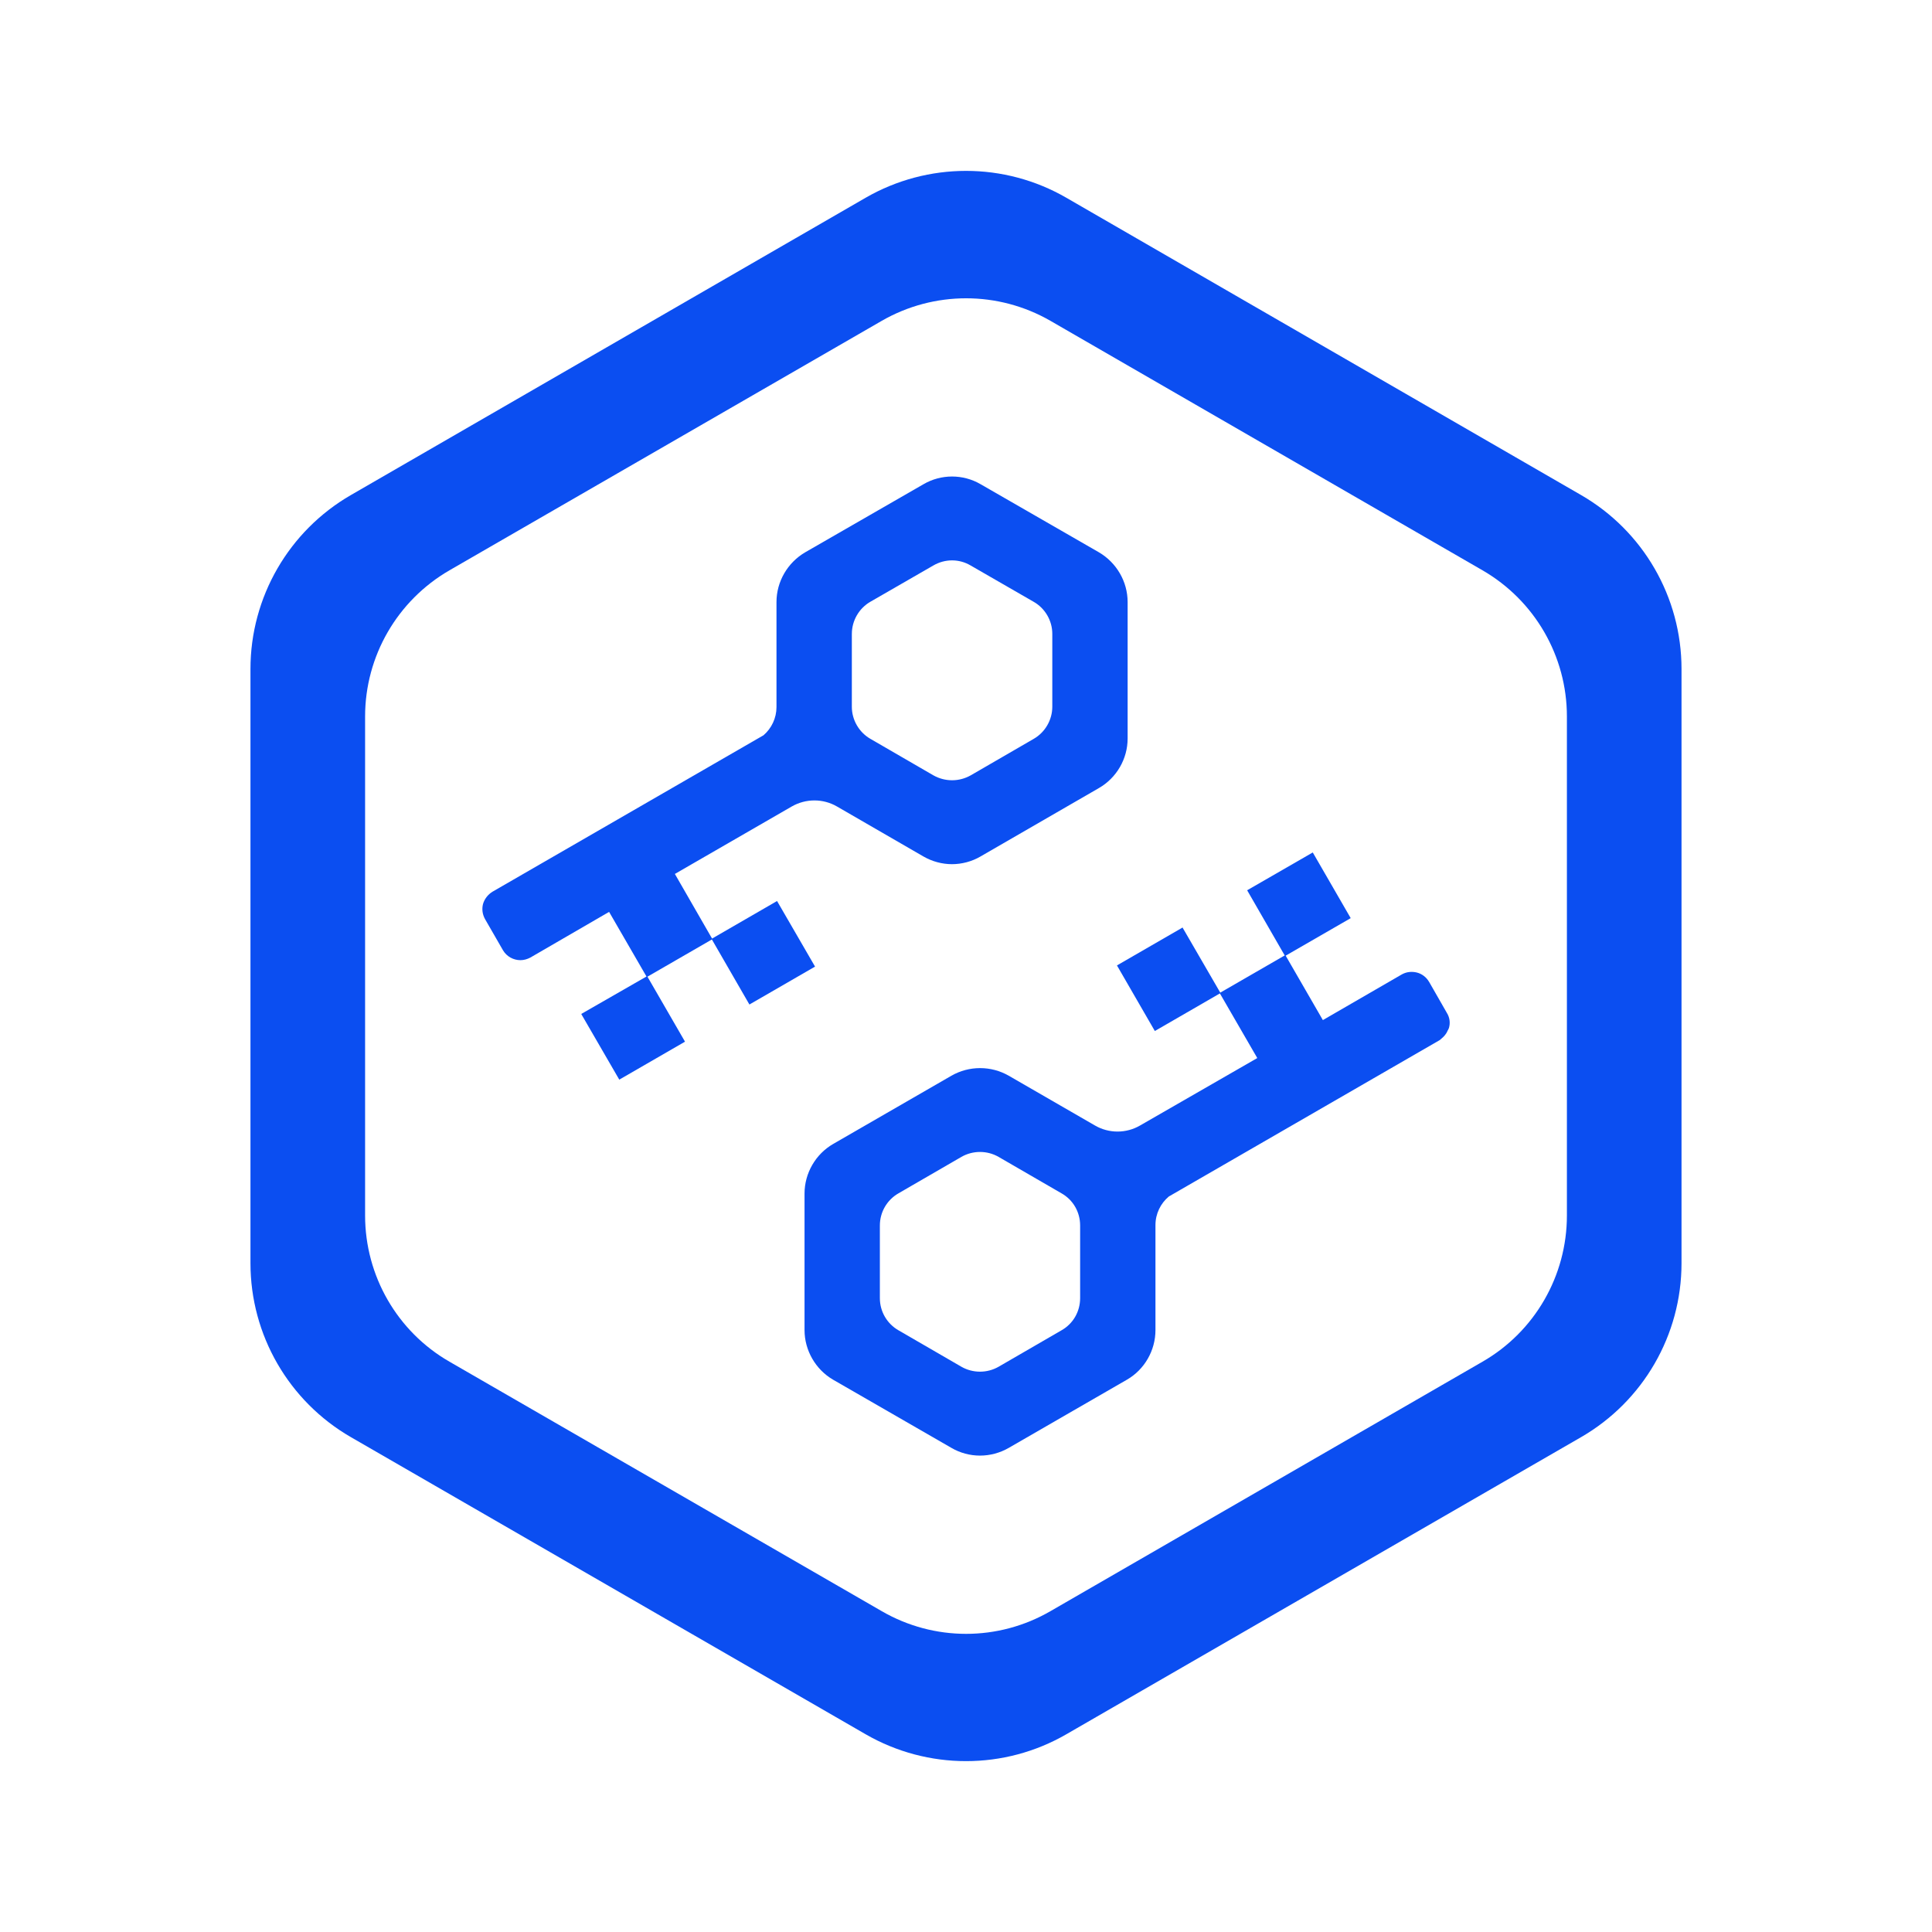
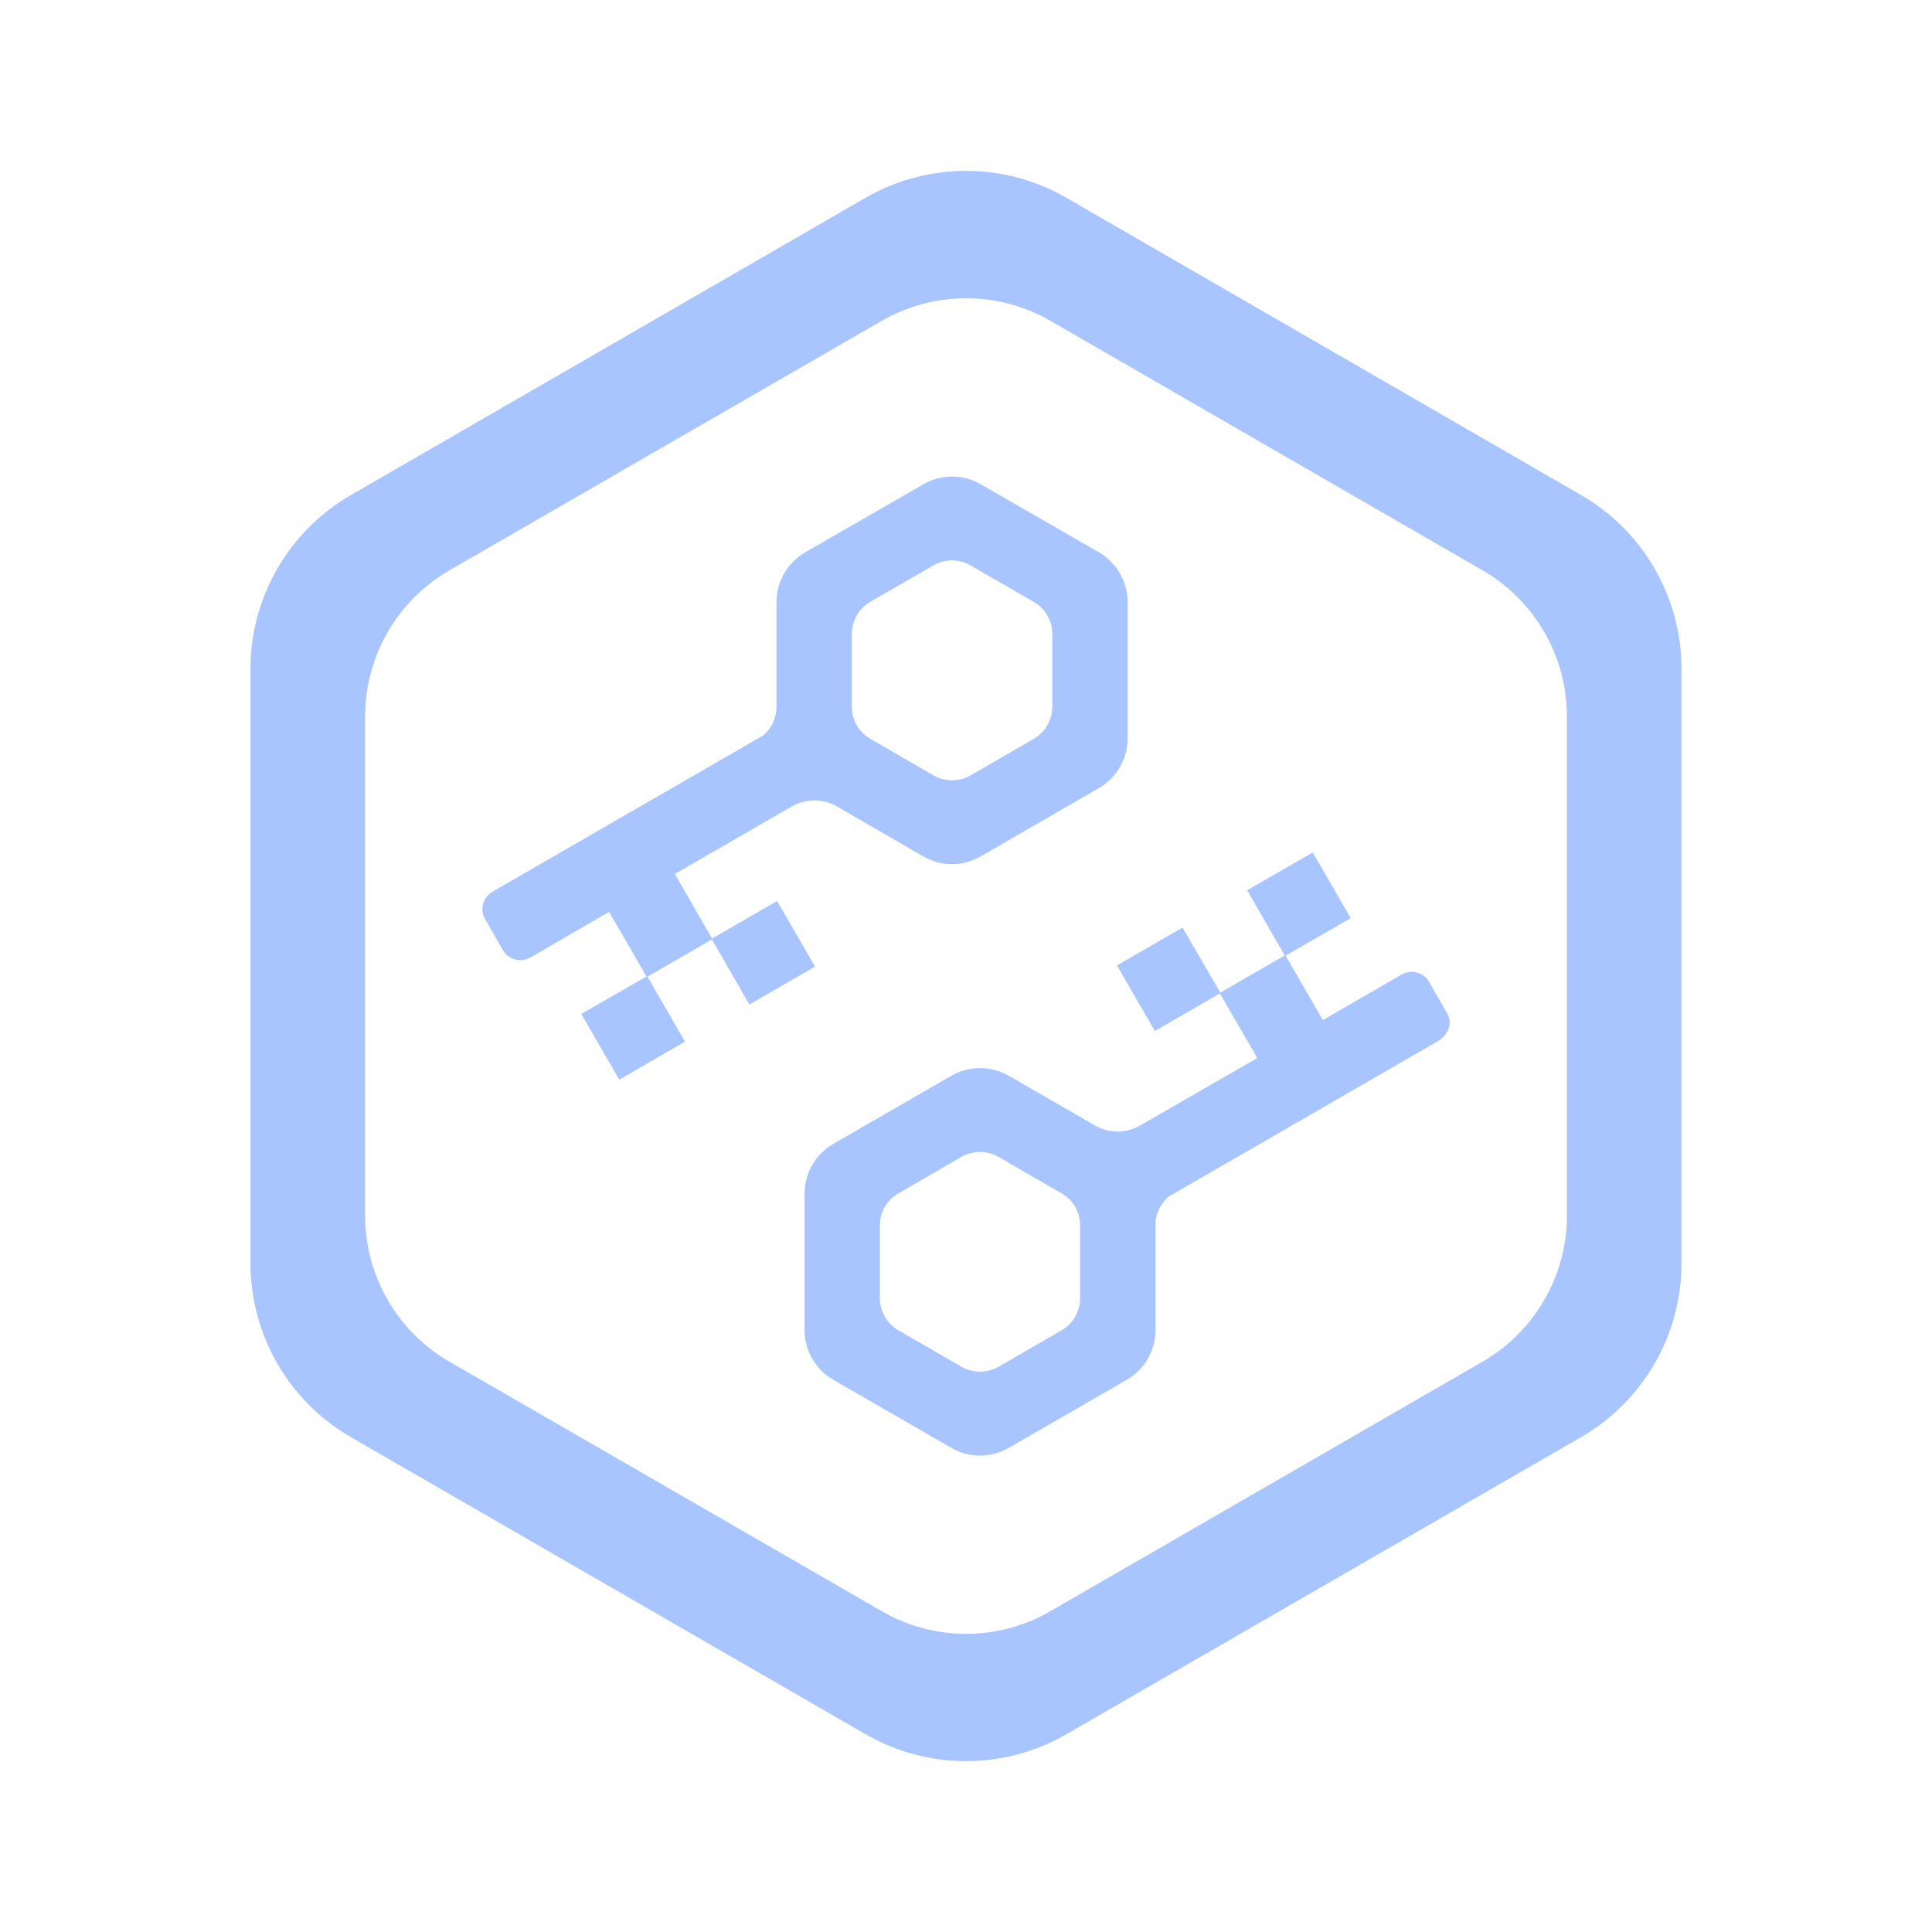
<svg xmlns="http://www.w3.org/2000/svg" id="Layer_1" data-name="Layer 1" viewBox="0 0 1080 1080">
  <defs>
    <style>
      .cls-1 {
-         fill: #0b4ef1;
+         fill: #A8C5FF;
        stroke-width: 0px;
      }
    </style>
  </defs>
  <path class="cls-1" d="m883.79,276.71l-287.66-166.14c-34.66-20.06-77.51-20.06-112.27,0l-287.66,166.14c-34.76,20.06-56.19,57.13-56.19,97.25v332.19c0,40.12,21.42,77.19,56.19,97.25l287.66,166.04c34.76,20.06,77.61,20.06,112.27,0l287.66-166.04c34.76-20.06,56.19-57.13,56.19-97.25v-332.19c0-40.12-21.42-77.19-56.19-97.25Zm-7.88,402.76c0,33.71-17.96,64.9-47.15,81.71l-241.55,139.47c-29.2,16.91-65.11,16.91-94.31,0l-241.66-139.47c-29.2-16.8-47.15-48-47.15-81.71v-278.94c0-33.71,17.96-64.8,47.15-81.71l241.66-139.47c29.2-16.8,65.11-16.8,94.31,0l241.55,139.47c29.2,16.91,47.15,48,47.15,81.71v278.94Z" />
  <path class="cls-1" d="m798.83,548.82c-1.47-2.52-3.89-4.41-6.72-5.15-2.94-.73-5.88-.42-8.51,1.05l-44.11,25.52-20.79-36.02,36.23-20.9.1-.11-21.11-36.55-.11-.11-36.44,21-.21.11,21,36.44-36.02,20.79-21-36.23v-.21l-36.55,21.11-.21.11,21.11,36.55.1.11,36.34-21,20.9,36.13-65.53,37.7c-7.77,4.52-17.43,4.52-25.2,0l-48.21-27.83c-9.87-5.67-22.16-5.67-32.03,0l-66.06,38.12c-9.87,5.67-16.06,16.38-16.06,27.73v76.35c0,11.34,6.19,22.05,15.96,27.73l66.16,38.12c4.83,2.83,10.4,4.31,15.96,4.31s11.13-1.47,16.07-4.31l66.06-38.12c9.87-5.67,15.96-16.38,15.96-27.73v-58.71c0-6.3,2.84-12.08,7.46-15.96l151.34-87.38c.53-.32.95-.84,1.37-1.16,1.15-.95,2.1-2.1,2.84-3.47.11-.21.11-.32.21-.53.32-.53.63-1.05.84-1.68.84-2.84.42-5.88-1.15-8.4l-9.98-17.43Zm-195.03,176.86c0,7.46-3.89,14.28-10.4,17.96l-35.18,20.38c-6.41,3.67-14.39,3.67-20.79,0l-35.18-20.38c-6.41-3.68-10.4-10.5-10.4-17.96v-40.64c0-7.46,3.99-14.28,10.4-17.96l35.18-20.37c6.41-3.68,14.39-3.68,20.79,0l35.18,20.37c6.51,3.68,10.4,10.5,10.4,17.96v40.64Z" />
  <path class="cls-1" d="m455.61,540.32l-21.11-36.44-.11-.21-36.34,21-20.79-36.13,65.32-37.7c7.88-4.52,17.54-4.52,25.31,0l48.31,27.93c4.93,2.84,10.5,4.31,15.96,4.31s11.13-1.47,15.96-4.31l66.16-38.23c9.87-5.67,16.07-16.28,16.07-27.73v-76.25c0-11.45-6.2-22.05-16.07-27.83l-66.06-38.02c-9.87-5.78-22.16-5.78-32.03,0l-66.06,38.02c-9.87,5.78-16.07,16.38-16.07,27.83v58.71c0,6.09-2.73,11.87-7.25,15.75l-151.55,87.48c-2.52,1.57-4.41,3.99-5.25,6.83-.74,2.94-.31,5.88,1.16,8.51l9.98,17.33c2.1,3.57,5.88,5.57,9.77,5.57,1.89,0,3.78-.52,5.57-1.47l44-25.52,20.9,36.13-36.23,20.79-.21.21,21.11,36.44.11.21,36.55-21.11.21-.11-21-36.34,36.02-20.8,20.9,36.23.11.11,36.55-21.11.11-.11Zm20.58-186c0-7.35,3.99-14.28,10.4-17.96l35.18-20.27c6.51-3.78,14.39-3.78,20.79,0l35.18,20.27c6.51,3.68,10.5,10.61,10.5,17.96v40.75c0,7.35-3.99,14.28-10.4,17.96l-35.18,20.38c-6.51,3.68-14.39,3.68-20.9,0l-35.18-20.38c-6.41-3.68-10.4-10.61-10.4-17.96v-40.75Z" />
</svg>
